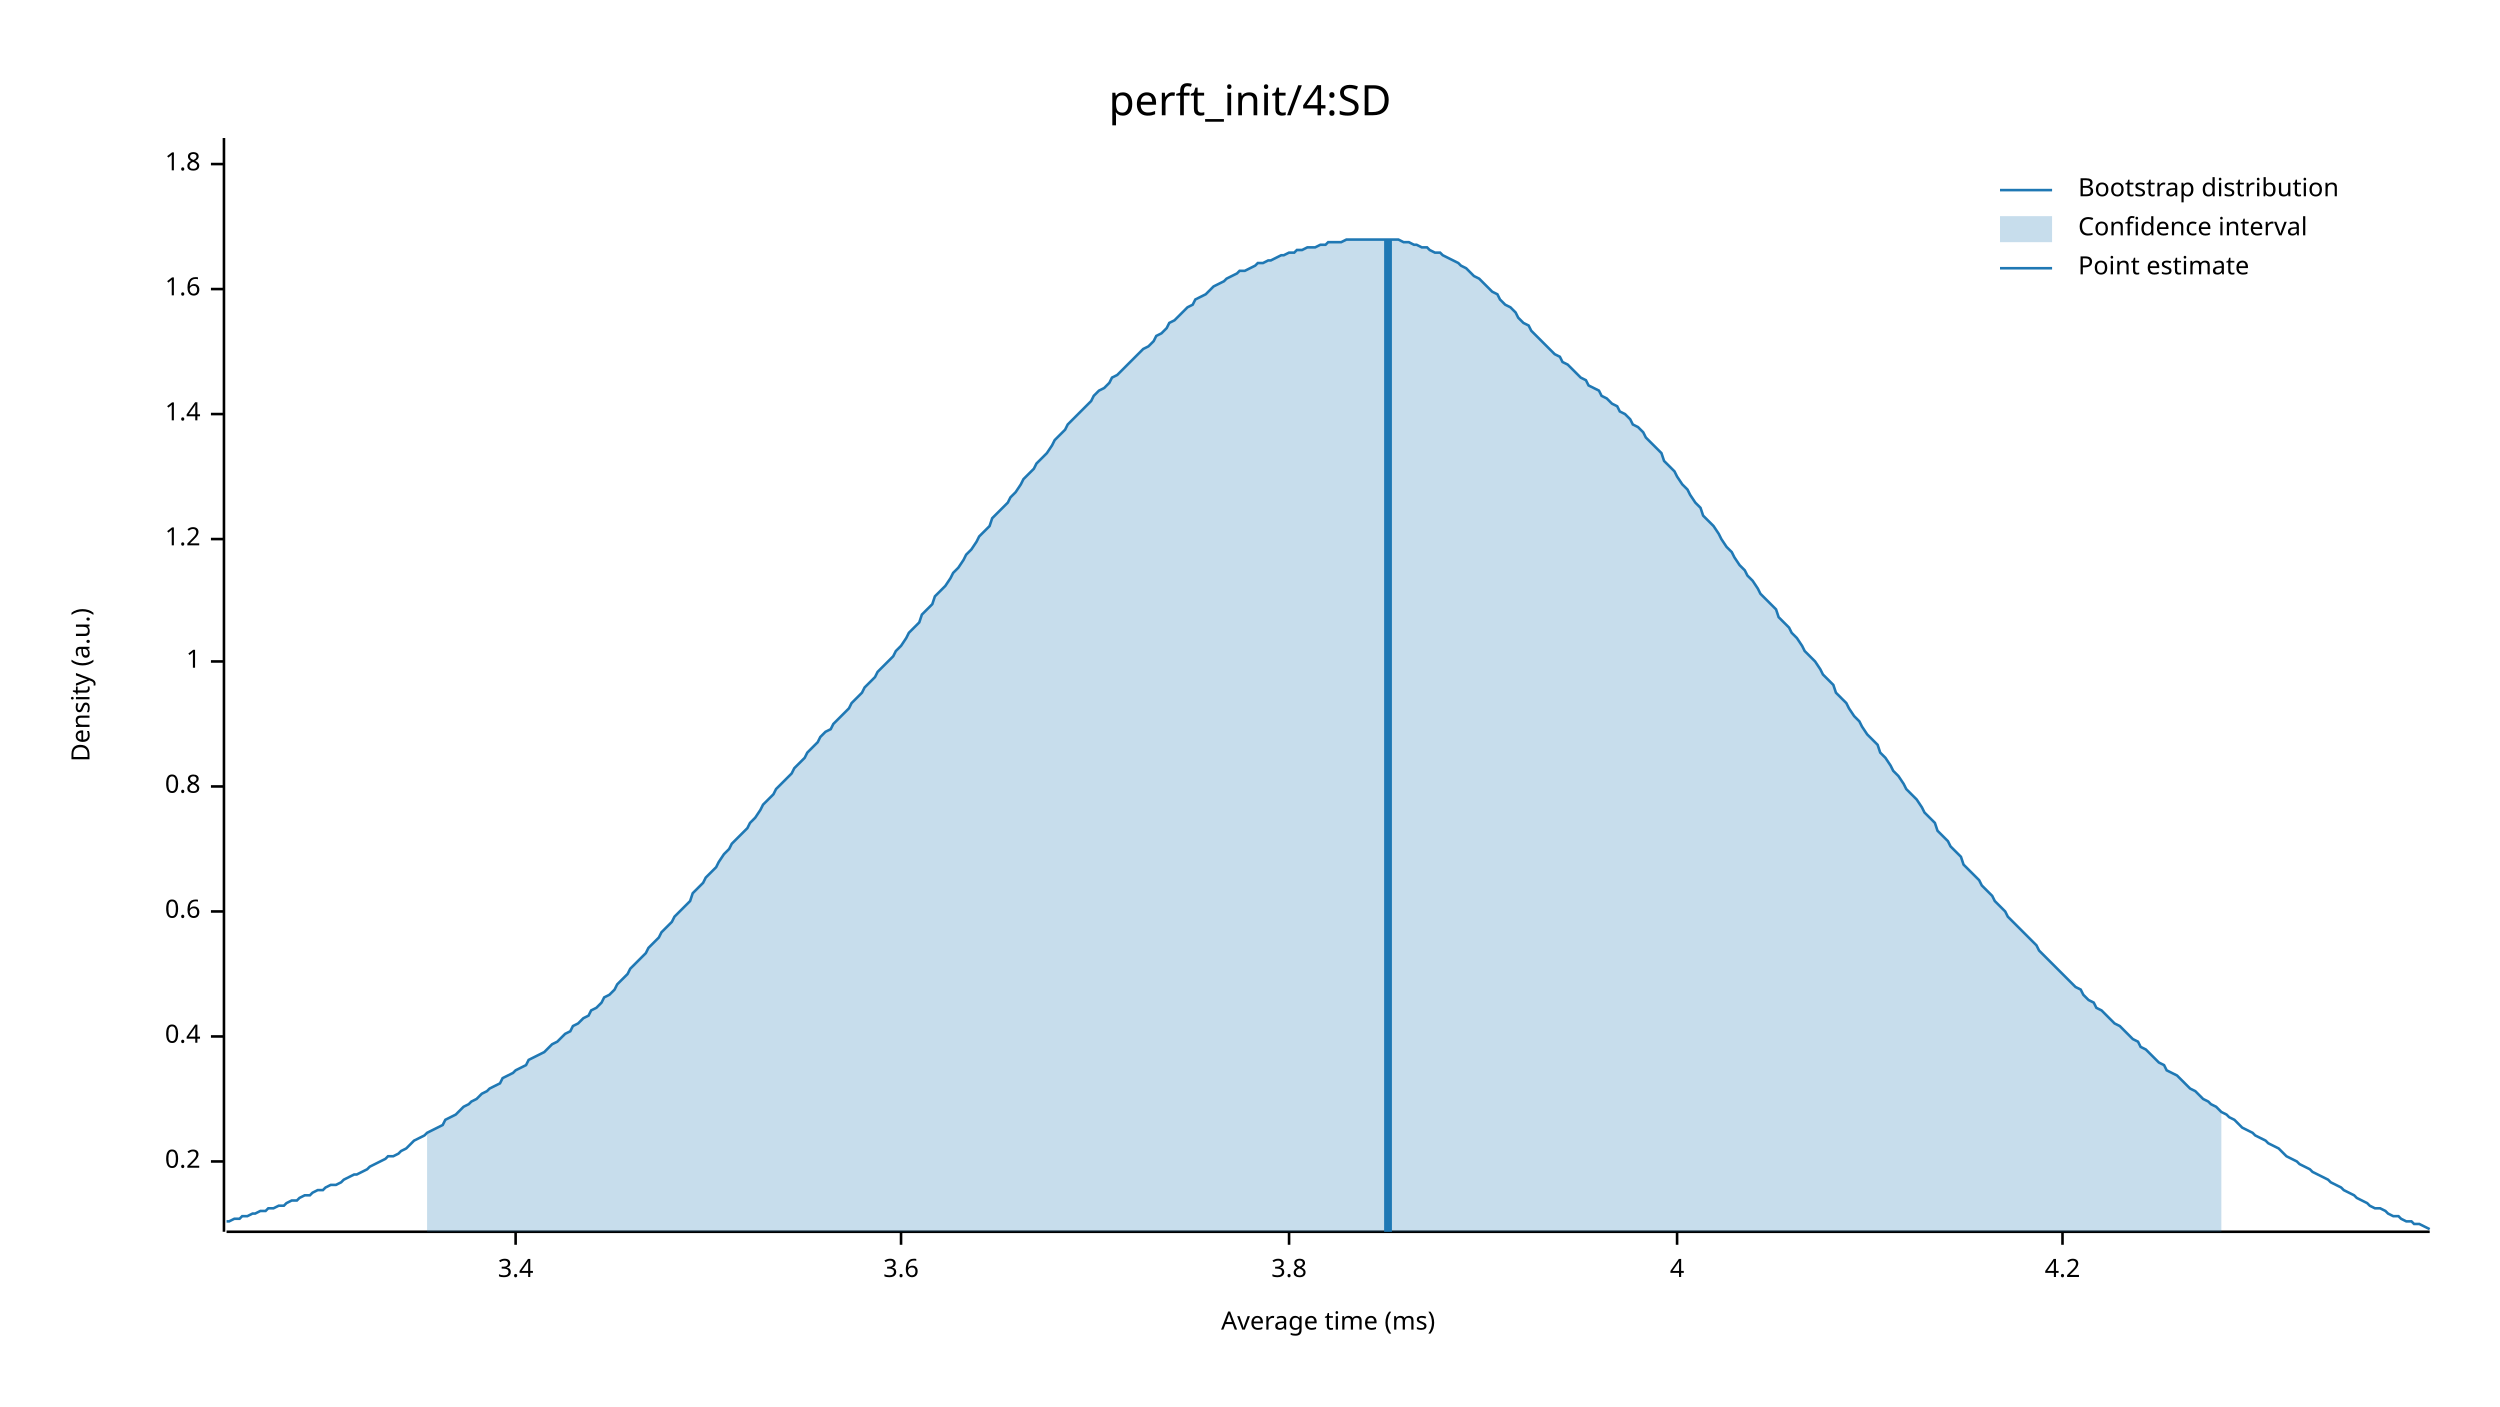
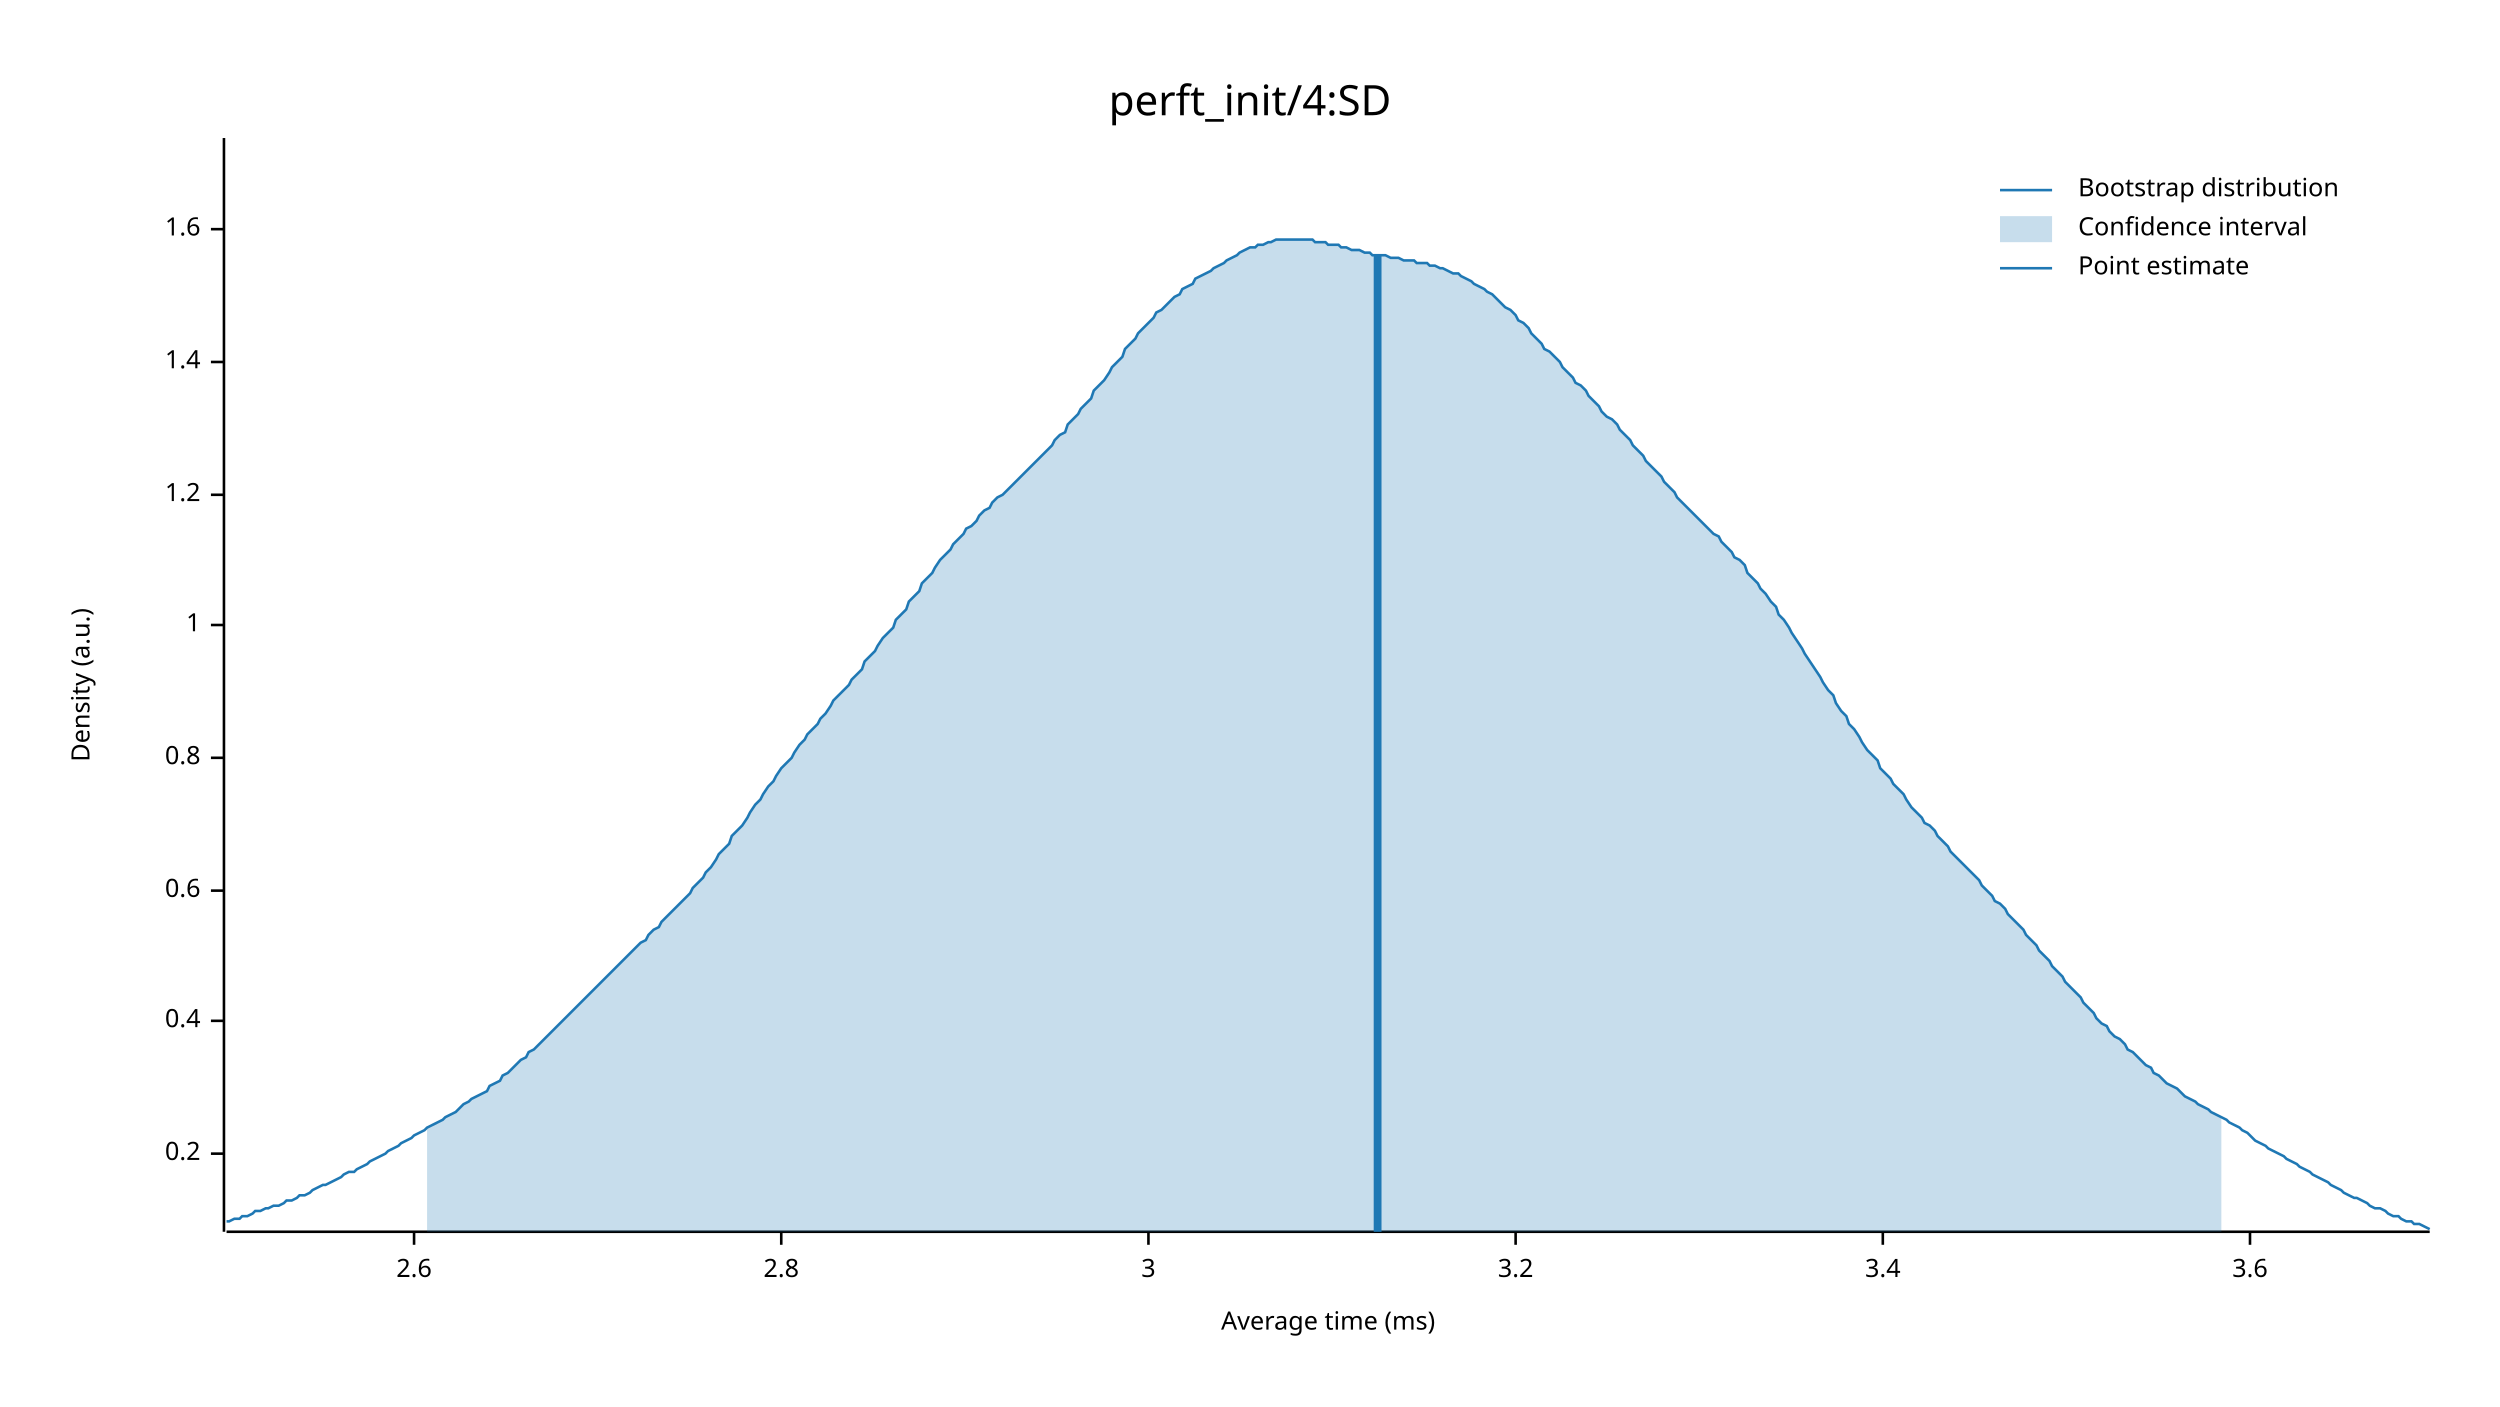
<svg xmlns="http://www.w3.org/2000/svg" width="960" height="540" viewBox="0 0 960 540">
  <text x="480" y="32" dy="0.76em" text-anchor="middle" font-family="sans-serif" font-size="16.129" opacity="1" fill="#000000">
perft_init/4:SD
</text>
  <text x="27" y="263" dy="0.76em" text-anchor="middle" font-family="sans-serif" font-size="9.677" opacity="1" fill="#000000" transform="rotate(270, 27, 263)">
Density (a.u.)
</text>
  <text x="510" y="513" dy="-0.5ex" text-anchor="middle" font-family="sans-serif" font-size="9.677" opacity="1" fill="#000000">
Average time (ms)
</text>
  <polyline fill="none" opacity="1" stroke="#000000" stroke-width="1" points="86,53 86,473 " />
-   <text x="77" y="446" dy="0.5ex" text-anchor="end" font-family="sans-serif" font-size="9.677" opacity="1" fill="#000000">
+   <text x="77" y="443" dy="0.5ex" text-anchor="end" font-family="sans-serif" font-size="9.677" opacity="1" fill="#000000">
0.2
</text>
-   <polyline fill="none" opacity="1" stroke="#000000" stroke-width="1" points="81,446 86,446 " />
-   <text x="77" y="398" dy="0.5ex" text-anchor="end" font-family="sans-serif" font-size="9.677" opacity="1" fill="#000000">
+   <polyline fill="none" opacity="1" stroke="#000000" stroke-width="1" points="81,443 86,443 " />
+   <text x="77" y="392" dy="0.5ex" text-anchor="end" font-family="sans-serif" font-size="9.677" opacity="1" fill="#000000">
0.4
</text>
-   <polyline fill="none" opacity="1" stroke="#000000" stroke-width="1" points="81,398 86,398 " />
-   <text x="77" y="350" dy="0.5ex" text-anchor="end" font-family="sans-serif" font-size="9.677" opacity="1" fill="#000000">
+   <polyline fill="none" opacity="1" stroke="#000000" stroke-width="1" points="81,392 86,392 " />
+   <text x="77" y="342" dy="0.5ex" text-anchor="end" font-family="sans-serif" font-size="9.677" opacity="1" fill="#000000">
0.6
</text>
-   <polyline fill="none" opacity="1" stroke="#000000" stroke-width="1" points="81,350 86,350 " />
-   <text x="77" y="302" dy="0.5ex" text-anchor="end" font-family="sans-serif" font-size="9.677" opacity="1" fill="#000000">
+   <polyline fill="none" opacity="1" stroke="#000000" stroke-width="1" points="81,342 86,342 " />
+   <text x="77" y="291" dy="0.5ex" text-anchor="end" font-family="sans-serif" font-size="9.677" opacity="1" fill="#000000">
0.8
</text>
-   <polyline fill="none" opacity="1" stroke="#000000" stroke-width="1" points="81,302 86,302 " />
-   <text x="77" y="254" dy="0.5ex" text-anchor="end" font-family="sans-serif" font-size="9.677" opacity="1" fill="#000000">
+   <polyline fill="none" opacity="1" stroke="#000000" stroke-width="1" points="81,291 86,291 " />
+   <text x="77" y="240" dy="0.5ex" text-anchor="end" font-family="sans-serif" font-size="9.677" opacity="1" fill="#000000">
1
</text>
-   <polyline fill="none" opacity="1" stroke="#000000" stroke-width="1" points="81,254 86,254 " />
-   <text x="77" y="207" dy="0.5ex" text-anchor="end" font-family="sans-serif" font-size="9.677" opacity="1" fill="#000000">
+   <polyline fill="none" opacity="1" stroke="#000000" stroke-width="1" points="81,240 86,240 " />
+   <text x="77" y="190" dy="0.5ex" text-anchor="end" font-family="sans-serif" font-size="9.677" opacity="1" fill="#000000">
1.2
</text>
-   <polyline fill="none" opacity="1" stroke="#000000" stroke-width="1" points="81,207 86,207 " />
-   <text x="77" y="159" dy="0.5ex" text-anchor="end" font-family="sans-serif" font-size="9.677" opacity="1" fill="#000000">
+   <polyline fill="none" opacity="1" stroke="#000000" stroke-width="1" points="81,190 86,190 " />
+   <text x="77" y="139" dy="0.5ex" text-anchor="end" font-family="sans-serif" font-size="9.677" opacity="1" fill="#000000">
1.4
</text>
-   <polyline fill="none" opacity="1" stroke="#000000" stroke-width="1" points="81,159 86,159 " />
-   <text x="77" y="111" dy="0.5ex" text-anchor="end" font-family="sans-serif" font-size="9.677" opacity="1" fill="#000000">
+   <polyline fill="none" opacity="1" stroke="#000000" stroke-width="1" points="81,139 86,139 " />
+   <text x="77" y="88" dy="0.5ex" text-anchor="end" font-family="sans-serif" font-size="9.677" opacity="1" fill="#000000">
1.6
</text>
-   <polyline fill="none" opacity="1" stroke="#000000" stroke-width="1" points="81,111 86,111 " />
-   <text x="77" y="63" dy="0.5ex" text-anchor="end" font-family="sans-serif" font-size="9.677" opacity="1" fill="#000000">
- 1.8
+   <polyline fill="none" opacity="1" stroke="#000000" stroke-width="1" points="81,88 86,88 " />
+   <polyline fill="none" opacity="1" stroke="#000000" stroke-width="1" points="87,473 933,473 " />
+   <text x="159" y="483" dy="0.76em" text-anchor="middle" font-family="sans-serif" font-size="9.677" opacity="1" fill="#000000">
+ 2.6
</text>
-   <polyline fill="none" opacity="1" stroke="#000000" stroke-width="1" points="81,63 86,63 " />
-   <polyline fill="none" opacity="1" stroke="#000000" stroke-width="1" points="87,473 933,473 " />
-   <text x="198" y="483" dy="0.76em" text-anchor="middle" font-family="sans-serif" font-size="9.677" opacity="1" fill="#000000">
+   <polyline fill="none" opacity="1" stroke="#000000" stroke-width="1" points="159,473 159,478 " />
+   <text x="300" y="483" dy="0.76em" text-anchor="middle" font-family="sans-serif" font-size="9.677" opacity="1" fill="#000000">
+ 2.8
+ </text>
+   <polyline fill="none" opacity="1" stroke="#000000" stroke-width="1" points="300,473 300,478 " />
+   <text x="441" y="483" dy="0.76em" text-anchor="middle" font-family="sans-serif" font-size="9.677" opacity="1" fill="#000000">
+ 3
+ </text>
+   <polyline fill="none" opacity="1" stroke="#000000" stroke-width="1" points="441,473 441,478 " />
+   <text x="582" y="483" dy="0.76em" text-anchor="middle" font-family="sans-serif" font-size="9.677" opacity="1" fill="#000000">
+ 3.2
+ </text>
+   <polyline fill="none" opacity="1" stroke="#000000" stroke-width="1" points="582,473 582,478 " />
+   <text x="723" y="483" dy="0.76em" text-anchor="middle" font-family="sans-serif" font-size="9.677" opacity="1" fill="#000000">
3.4
</text>
-   <polyline fill="none" opacity="1" stroke="#000000" stroke-width="1" points="198,473 198,478 " />
-   <text x="346" y="483" dy="0.76em" text-anchor="middle" font-family="sans-serif" font-size="9.677" opacity="1" fill="#000000">
+   <polyline fill="none" opacity="1" stroke="#000000" stroke-width="1" points="723,473 723,478 " />
+   <text x="864" y="483" dy="0.76em" text-anchor="middle" font-family="sans-serif" font-size="9.677" opacity="1" fill="#000000">
3.6
</text>
-   <polyline fill="none" opacity="1" stroke="#000000" stroke-width="1" points="346,473 346,478 " />
-   <text x="495" y="483" dy="0.76em" text-anchor="middle" font-family="sans-serif" font-size="9.677" opacity="1" fill="#000000">
- 3.8
- </text>
-   <polyline fill="none" opacity="1" stroke="#000000" stroke-width="1" points="495,473 495,478 " />
-   <text x="644" y="483" dy="0.76em" text-anchor="middle" font-family="sans-serif" font-size="9.677" opacity="1" fill="#000000">
- 4
- </text>
-   <polyline fill="none" opacity="1" stroke="#000000" stroke-width="1" points="644,473 644,478 " />
-   <text x="792" y="483" dy="0.76em" text-anchor="middle" font-family="sans-serif" font-size="9.677" opacity="1" fill="#000000">
- 4.2
- </text>
-   <polyline fill="none" opacity="1" stroke="#000000" stroke-width="1" points="792,473 792,478 " />
-   <polyline fill="none" opacity="1" stroke="#1F78B4" stroke-width="1" points="87,469 88,469 90,468 92,468 93,467 95,467 97,466 98,466 100,465 102,465 103,464 105,464 107,463 109,463 110,462 112,461 114,461 115,460 117,459 119,459 120,458 122,457 124,457 125,456 127,455 129,455 131,454 132,453 134,452 136,451 137,451 139,450 141,449 142,448 144,447 146,446 148,445 149,444 151,444 153,443 154,442 156,441 158,439 159,438 161,437 163,436 164,435 166,434 168,433 170,432 171,430 173,429 175,428 176,427 178,425 180,424 181,423 183,422 185,420 187,419 188,418 190,417 192,416 193,414 195,413 197,412 198,411 200,410 202,409 203,407 205,406 207,405 209,404 210,403 212,401 214,400 215,399 217,397 219,396 220,394 222,393 224,391 226,390 227,388 229,387 231,385 232,383 234,382 236,380 237,378 239,376 241,374 242,372 244,370 246,368 248,366 249,364 251,362 253,360 254,358 256,356 258,354 259,352 261,350 263,348 265,346 266,343 268,341 270,339 271,337 273,335 275,333 276,331 278,328 280,326 281,324 283,322 285,320 287,318 288,316 290,314 292,311 293,309 295,307 297,305 298,303 300,301 302,299 304,297 305,295 307,293 309,291 310,289 312,287 314,285 315,283 317,281 319,280 320,278 322,276 324,274 326,272 327,270 329,268 331,266 332,264 334,262 336,260 337,258 339,256 341,254 343,252 344,250 346,248 348,245 349,243 351,241 353,239 354,236 356,234 358,232 359,229 361,227 363,225 365,222 366,220 368,218 370,215 371,213 373,211 375,208 376,206 378,204 380,202 381,199 383,197 385,195 387,193 388,191 390,189 392,186 393,184 395,182 397,180 398,178 400,176 402,174 404,171 405,169 407,167 409,165 410,163 412,161 414,159 415,158 417,156 419,154 420,152 422,150 424,149 426,147 427,145 429,144 431,142 432,141 434,139 436,137 437,136 439,134 441,133 443,131 444,129 446,128 448,126 449,124 451,123 453,121 454,120 456,118 458,117 459,115 461,114 463,113 465,111 466,110 468,109 470,108 471,107 473,106 475,105 476,104 478,104 480,103 482,102 483,101 485,101 487,100 488,100 490,99 492,98 493,98 495,97 497,97 498,96 500,96 502,95 504,95 505,95 507,94 509,94 510,93 512,93 514,93 515,93 517,92 519,92 521,92 522,92 524,92 526,92 527,92 529,92 531,92 532,92 534,92 536,92 537,92 539,93 541,93 543,94 544,94 546,95 548,95 549,96 551,97 553,97 554,98 556,99 558,100 560,101 561,102 563,103 565,105 566,106 568,107 570,109 571,110 573,112 575,113 576,115 578,117 580,118 582,120 583,122 585,124 587,125 588,127 590,129 592,131 593,132 595,134 597,136 599,137 600,139 602,140 604,142 605,143 607,145 609,146 610,148 612,149 614,150 615,152 617,153 619,155 621,156 622,158 624,159 626,161 627,163 629,164 631,166 632,168 634,170 636,172 638,174 639,177 641,179 643,181 644,183 646,186 648,188 649,190 651,193 653,195 654,198 656,200 658,202 660,205 661,207 663,210 665,212 666,214 668,217 670,219 671,221 673,223 675,226 676,228 678,230 680,232 682,234 683,237 685,239 687,241 688,243 690,245 692,248 693,250 695,252 697,254 699,257 700,259 702,261 704,263 705,266 707,268 709,270 710,272 712,275 714,277 715,279 717,282 719,284 721,286 722,289 724,291 726,294 727,296 729,298 731,301 732,303 734,305 736,307 738,310 739,312 741,314 743,316 744,319 746,321 748,323 749,325 751,327 753,329 754,332 756,334 758,336 760,338 761,340 763,342 765,344 766,346 768,348 770,350 771,352 773,354 775,356 777,358 778,359 780,361 782,363 783,365 785,367 787,369 788,370 790,372 792,374 793,375 795,377 797,379 799,380 800,382 802,384 804,385 805,387 807,388 809,390 810,391 812,393 814,394 816,396 817,397 819,399 821,400 822,402 824,403 826,405 827,406 829,408 831,409 832,411 834,412 836,413 838,415 839,416 841,418 843,419 844,420 846,422 848,423 849,424 851,425 853,427 855,428 856,429 858,430 860,432 861,433 863,434 865,435 866,436 868,437 870,438 871,439 873,440 875,441 877,443 878,444 880,445 882,446 883,447 885,448 887,449 888,450 890,451 892,452 894,453 895,454 897,455 899,456 900,457 902,458 904,459 905,460 907,461 909,462 910,463 912,464 914,464 916,465 917,466 919,467 921,467 922,468 924,469 926,469 927,470 929,470 931,471 933,472 " />
-   <polygon opacity="0.25" fill="#1F78B4" points="164,435 166,434 168,433 170,432 171,430 173,429 175,428 176,427 178,425 180,424 181,423 183,422 185,420 187,419 188,418 190,417 192,416 193,414 195,413 197,412 198,411 200,410 202,409 203,407 205,406 207,405 209,404 210,403 212,401 214,400 215,399 217,397 219,396 220,394 222,393 224,391 226,390 227,388 229,387 231,385 232,383 234,382 236,380 237,378 239,376 241,374 242,372 244,370 246,368 248,366 249,364 251,362 253,360 254,358 256,356 258,354 259,352 261,350 263,348 265,346 266,343 268,341 270,339 271,337 273,335 275,333 276,331 278,328 280,326 281,324 283,322 285,320 287,318 288,316 290,314 292,311 293,309 295,307 297,305 298,303 300,301 302,299 304,297 305,295 307,293 309,291 310,289 312,287 314,285 315,283 317,281 319,280 320,278 322,276 324,274 326,272 327,270 329,268 331,266 332,264 334,262 336,260 337,258 339,256 341,254 343,252 344,250 346,248 348,245 349,243 351,241 353,239 354,236 356,234 358,232 359,229 361,227 363,225 365,222 366,220 368,218 370,215 371,213 373,211 375,208 376,206 378,204 380,202 381,199 383,197 385,195 387,193 388,191 390,189 392,186 393,184 395,182 397,180 398,178 400,176 402,174 404,171 405,169 407,167 409,165 410,163 412,161 414,159 415,158 417,156 419,154 420,152 422,150 424,149 426,147 427,145 429,144 431,142 432,141 434,139 436,137 437,136 439,134 441,133 443,131 444,129 446,128 448,126 449,124 451,123 453,121 454,120 456,118 458,117 459,115 461,114 463,113 465,111 466,110 468,109 470,108 471,107 473,106 475,105 476,104 478,104 480,103 482,102 483,101 485,101 487,100 488,100 490,99 492,98 493,98 495,97 497,97 498,96 500,96 502,95 504,95 505,95 507,94 509,94 510,93 512,93 514,93 515,93 517,92 519,92 521,92 522,92 524,92 526,92 527,92 529,92 531,92 532,92 534,92 536,92 537,92 539,93 541,93 543,94 544,94 546,95 548,95 549,96 551,97 553,97 554,98 556,99 558,100 560,101 561,102 563,103 565,105 566,106 568,107 570,109 571,110 573,112 575,113 576,115 578,117 580,118 582,120 583,122 585,124 587,125 588,127 590,129 592,131 593,132 595,134 597,136 599,137 600,139 602,140 604,142 605,143 607,145 609,146 610,148 612,149 614,150 615,152 617,153 619,155 621,156 622,158 624,159 626,161 627,163 629,164 631,166 632,168 634,170 636,172 638,174 639,177 641,179 643,181 644,183 646,186 648,188 649,190 651,193 653,195 654,198 656,200 658,202 660,205 661,207 663,210 665,212 666,214 668,217 670,219 671,221 673,223 675,226 676,228 678,230 680,232 682,234 683,237 685,239 687,241 688,243 690,245 692,248 693,250 695,252 697,254 699,257 700,259 702,261 704,263 705,266 707,268 709,270 710,272 712,275 714,277 715,279 717,282 719,284 721,286 722,289 724,291 726,294 727,296 729,298 731,301 732,303 734,305 736,307 738,310 739,312 741,314 743,316 744,319 746,321 748,323 749,325 751,327 753,329 754,332 756,334 758,336 760,338 761,340 763,342 765,344 766,346 768,348 770,350 771,352 773,354 775,356 777,358 778,359 780,361 782,363 783,365 785,367 787,369 788,370 790,372 792,374 793,375 795,377 797,379 799,380 800,382 802,384 804,385 805,387 807,388 809,390 810,391 812,393 814,394 816,396 817,397 819,399 821,400 822,402 824,403 826,405 827,406 829,408 831,409 832,411 834,412 836,413 838,415 839,416 841,418 843,419 844,420 846,422 848,423 849,424 851,425 853,427 853,473 164,473 " />
-   <polyline fill="none" opacity="1" stroke="#1F78B4" stroke-width="3" points="533,473 533,92 " />
+   <polyline fill="none" opacity="1" stroke="#000000" stroke-width="1" points="864,473 864,478 " />
+   <polyline fill="none" opacity="1" stroke="#1F78B4" stroke-width="1" points="87,469 88,469 90,468 92,468 93,467 95,467 97,466 98,465 100,465 102,464 103,464 105,463 107,463 109,462 110,461 112,461 114,460 115,459 117,459 119,458 120,457 122,456 124,455 125,455 127,454 129,453 131,452 132,451 134,450 136,450 137,449 139,448 141,447 142,446 144,445 146,444 148,443 149,442 151,441 153,440 154,439 156,438 158,437 159,436 161,435 163,434 164,433 166,432 168,431 170,430 171,429 173,428 175,427 176,426 178,424 180,423 181,422 183,421 185,420 187,419 188,417 190,416 192,415 193,413 195,412 197,410 198,409 200,407 202,406 203,404 205,403 207,401 209,399 210,398 212,396 214,394 215,393 217,391 219,389 220,388 222,386 224,384 226,382 227,381 229,379 231,377 232,376 234,374 236,372 237,371 239,369 241,367 242,366 244,364 246,362 248,361 249,359 251,357 253,356 254,354 256,352 258,350 259,349 261,347 263,345 265,343 266,341 268,339 270,337 271,335 273,333 275,330 276,328 278,326 280,324 281,321 283,319 285,317 287,314 288,312 290,309 292,307 293,305 295,302 297,300 298,298 300,295 302,293 304,291 305,289 307,286 309,284 310,282 312,280 314,278 315,276 317,274 319,271 320,269 322,267 324,265 326,263 327,261 329,259 331,257 332,254 334,252 336,250 337,248 339,245 341,243 343,241 344,238 346,236 348,234 349,231 351,229 353,227 354,224 356,222 358,220 359,218 361,215 363,213 365,211 366,209 368,207 370,205 371,203 373,202 375,200 376,198 378,196 380,195 381,193 383,191 385,190 387,188 388,187 390,185 392,183 393,182 395,180 397,178 398,177 400,175 402,173 404,171 405,169 407,167 409,166 410,163 412,161 414,159 415,157 417,155 419,153 420,150 422,148 424,146 426,143 427,141 429,139 431,137 432,134 434,132 436,130 437,128 439,126 441,124 443,122 444,120 446,119 448,117 449,116 451,114 453,113 454,111 456,110 458,109 459,107 461,106 463,105 465,104 466,103 468,102 470,101 471,100 473,99 475,98 476,97 478,96 480,95 482,95 483,94 485,94 487,93 488,93 490,92 492,92 493,92 495,92 497,92 498,92 500,92 502,92 504,92 505,93 507,93 509,93 510,94 512,94 514,94 515,95 517,95 519,96 521,96 522,96 524,97 526,97 527,98 529,98 531,98 532,98 534,99 536,99 537,99 539,100 541,100 543,100 544,101 546,101 548,101 549,102 551,102 553,103 554,103 556,104 558,105 560,105 561,106 563,107 565,108 566,109 568,110 570,111 571,112 573,113 575,115 576,116 578,118 580,119 582,121 583,123 585,124 587,126 588,128 590,130 592,132 593,134 595,135 597,137 599,139 600,141 602,143 604,145 605,147 607,148 609,150 610,152 612,154 614,156 615,158 617,160 619,161 621,163 622,165 624,167 626,169 627,171 629,173 631,175 632,177 634,179 636,181 638,183 639,185 641,187 643,189 644,191 646,193 648,195 649,196 651,198 653,200 654,201 656,203 658,205 660,206 661,208 663,210 665,212 666,214 668,215 670,217 671,220 673,222 675,224 676,226 678,228 680,231 682,233 683,236 685,238 687,241 688,243 690,246 692,249 693,251 695,254 697,257 699,260 700,262 702,265 704,267 705,270 707,273 709,275 710,278 712,280 714,283 715,285 717,288 719,290 721,292 722,295 724,297 726,299 727,301 729,303 731,305 732,307 734,310 736,312 738,314 739,316 741,317 743,319 744,321 746,323 748,325 749,327 751,329 753,331 754,332 756,334 758,336 760,338 761,340 763,342 765,344 766,346 768,347 770,349 771,351 773,353 775,355 777,357 778,359 780,361 782,363 783,365 785,367 787,369 788,371 790,373 792,375 793,377 795,379 797,381 799,383 800,385 802,387 804,389 805,391 807,393 809,394 810,396 812,398 814,399 816,401 817,403 819,404 821,406 822,407 824,409 826,410 827,412 829,413 831,415 832,416 834,417 836,418 838,420 839,421 841,422 843,423 844,424 846,425 848,426 849,427 851,428 853,429 855,430 856,431 858,432 860,433 861,434 863,435 865,437 866,438 868,439 870,440 871,441 873,442 875,443 877,444 878,445 880,446 882,447 883,448 885,449 887,450 888,451 890,452 892,453 894,454 895,455 897,456 899,457 900,458 902,459 904,460 905,460 907,461 909,462 910,463 912,464 914,464 916,465 917,466 919,467 921,467 922,468 924,469 926,469 927,470 929,470 931,471 933,472 " />
+   <polygon opacity="0.25" fill="#1F78B4" points="164,433 166,432 168,431 170,430 171,429 173,428 175,427 176,426 178,424 180,423 181,422 183,421 185,420 187,419 188,417 190,416 192,415 193,413 195,412 197,410 198,409 200,407 202,406 203,404 205,403 207,401 209,399 210,398 212,396 214,394 215,393 217,391 219,389 220,388 222,386 224,384 226,382 227,381 229,379 231,377 232,376 234,374 236,372 237,371 239,369 241,367 242,366 244,364 246,362 248,361 249,359 251,357 253,356 254,354 256,352 258,350 259,349 261,347 263,345 265,343 266,341 268,339 270,337 271,335 273,333 275,330 276,328 278,326 280,324 281,321 283,319 285,317 287,314 288,312 290,309 292,307 293,305 295,302 297,300 298,298 300,295 302,293 304,291 305,289 307,286 309,284 310,282 312,280 314,278 315,276 317,274 319,271 320,269 322,267 324,265 326,263 327,261 329,259 331,257 332,254 334,252 336,250 337,248 339,245 341,243 343,241 344,238 346,236 348,234 349,231 351,229 353,227 354,224 356,222 358,220 359,218 361,215 363,213 365,211 366,209 368,207 370,205 371,203 373,202 375,200 376,198 378,196 380,195 381,193 383,191 385,190 387,188 388,187 390,185 392,183 393,182 395,180 397,178 398,177 400,175 402,173 404,171 405,169 407,167 409,166 410,163 412,161 414,159 415,157 417,155 419,153 420,150 422,148 424,146 426,143 427,141 429,139 431,137 432,134 434,132 436,130 437,128 439,126 441,124 443,122 444,120 446,119 448,117 449,116 451,114 453,113 454,111 456,110 458,109 459,107 461,106 463,105 465,104 466,103 468,102 470,101 471,100 473,99 475,98 476,97 478,96 480,95 482,95 483,94 485,94 487,93 488,93 490,92 492,92 493,92 495,92 497,92 498,92 500,92 502,92 504,92 505,93 507,93 509,93 510,94 512,94 514,94 515,95 517,95 519,96 521,96 522,96 524,97 526,97 527,98 529,98 531,98 532,98 534,99 536,99 537,99 539,100 541,100 543,100 544,101 546,101 548,101 549,102 551,102 553,103 554,103 556,104 558,105 560,105 561,106 563,107 565,108 566,109 568,110 570,111 571,112 573,113 575,115 576,116 578,118 580,119 582,121 583,123 585,124 587,126 588,128 590,130 592,132 593,134 595,135 597,137 599,139 600,141 602,143 604,145 605,147 607,148 609,150 610,152 612,154 614,156 615,158 617,160 619,161 621,163 622,165 624,167 626,169 627,171 629,173 631,175 632,177 634,179 636,181 638,183 639,185 641,187 643,189 644,191 646,193 648,195 649,196 651,198 653,200 654,201 656,203 658,205 660,206 661,208 663,210 665,212 666,214 668,215 670,217 671,220 673,222 675,224 676,226 678,228 680,231 682,233 683,236 685,238 687,241 688,243 690,246 692,249 693,251 695,254 697,257 699,260 700,262 702,265 704,267 705,270 707,273 709,275 710,278 712,280 714,283 715,285 717,288 719,290 721,292 722,295 724,297 726,299 727,301 729,303 731,305 732,307 734,310 736,312 738,314 739,316 741,317 743,319 744,321 746,323 748,325 749,327 751,329 753,331 754,332 756,334 758,336 760,338 761,340 763,342 765,344 766,346 768,347 770,349 771,351 773,353 775,355 777,357 778,359 780,361 782,363 783,365 785,367 787,369 788,371 790,373 792,375 793,377 795,379 797,381 799,383 800,385 802,387 804,389 805,391 807,393 809,394 810,396 812,398 814,399 816,401 817,403 819,404 821,406 822,407 824,409 826,410 827,412 829,413 831,415 832,416 834,417 836,418 838,420 839,421 841,422 843,423 844,424 846,425 848,426 849,427 851,428 853,429 853,473 164,473 " />
+   <polyline fill="none" opacity="1" stroke="#1F78B4" stroke-width="3" points="529,473 529,98 " />
  <text x="798" y="68" dy="0.76em" text-anchor="start" font-family="sans-serif" font-size="9.677" opacity="1" fill="#000000">
Bootstrap distribution
</text>
  <text x="798" y="83" dy="0.76em" text-anchor="start" font-family="sans-serif" font-size="9.677" opacity="1" fill="#000000">
Confidence interval
</text>
  <text x="798" y="98" dy="0.76em" text-anchor="start" font-family="sans-serif" font-size="9.677" opacity="1" fill="#000000">
Point estimate
</text>
  <polyline fill="none" opacity="1" stroke="#1F78B4" stroke-width="1" points="768,73 788,73 " />
  <rect x="768" y="83" width="20" height="10" opacity="0.25" fill="#1F78B4" stroke="none" />
  <polyline fill="none" opacity="1" stroke="#1F78B4" stroke-width="1" points="768,103 788,103 " />
</svg>
